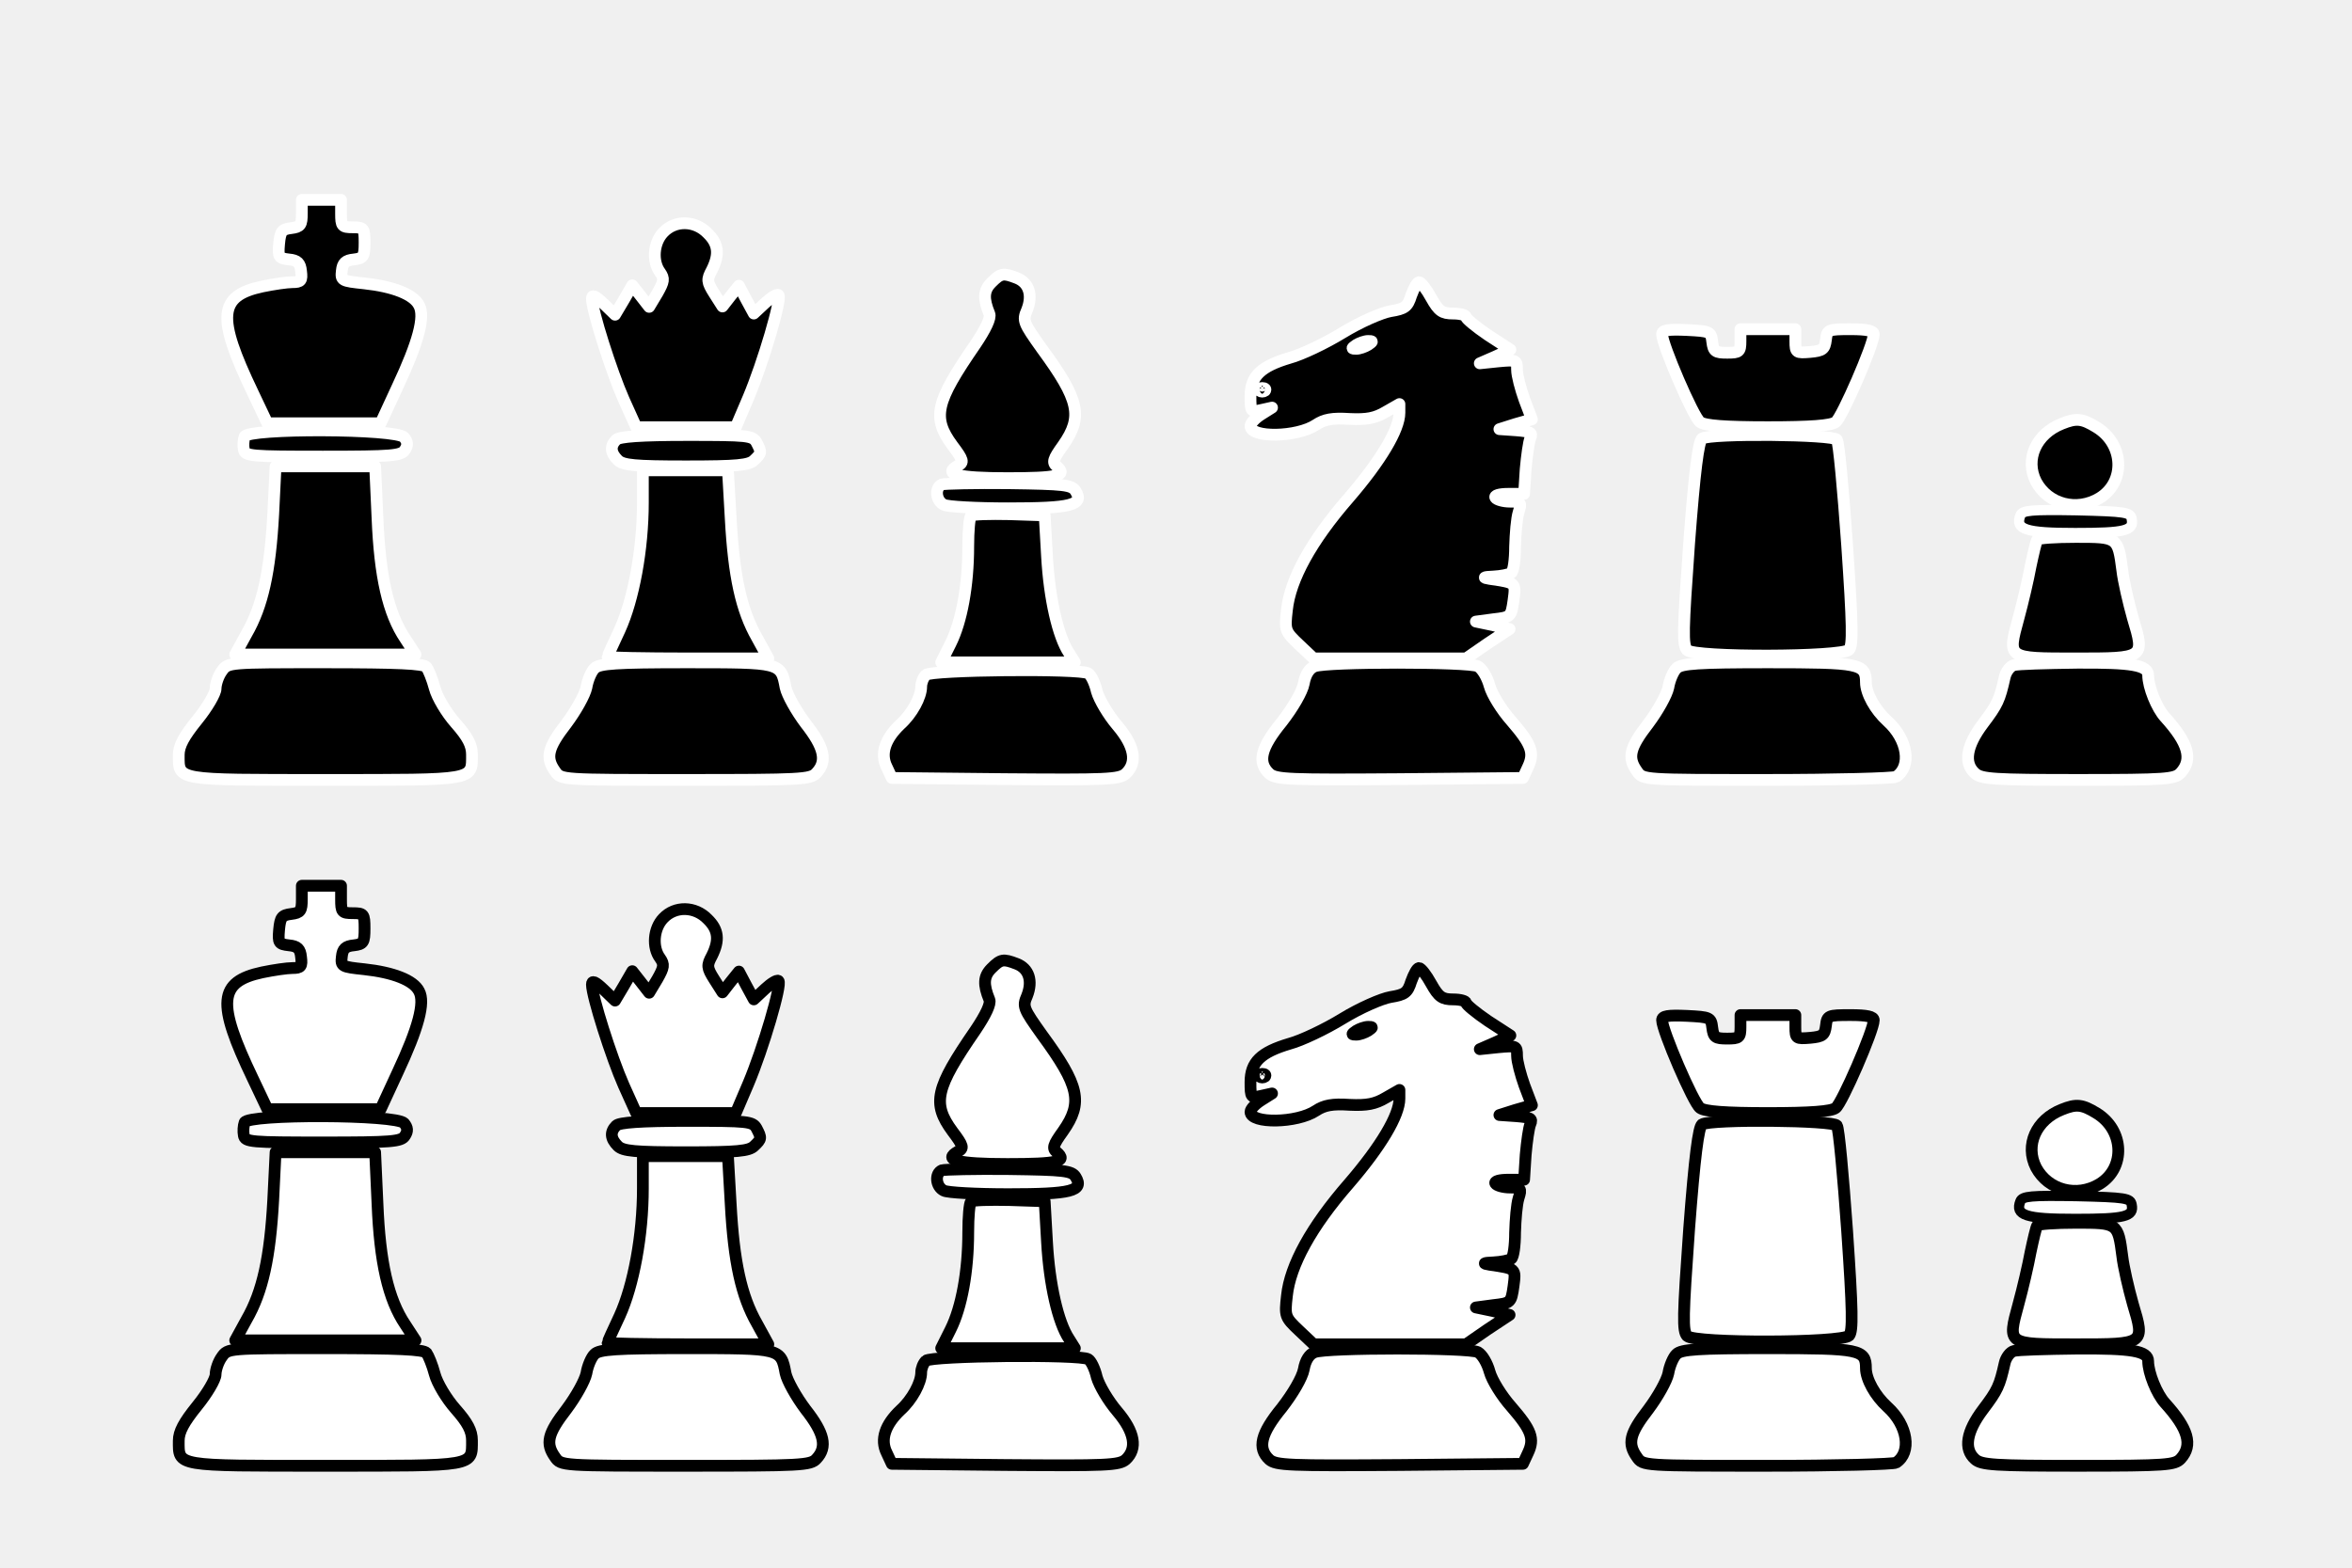
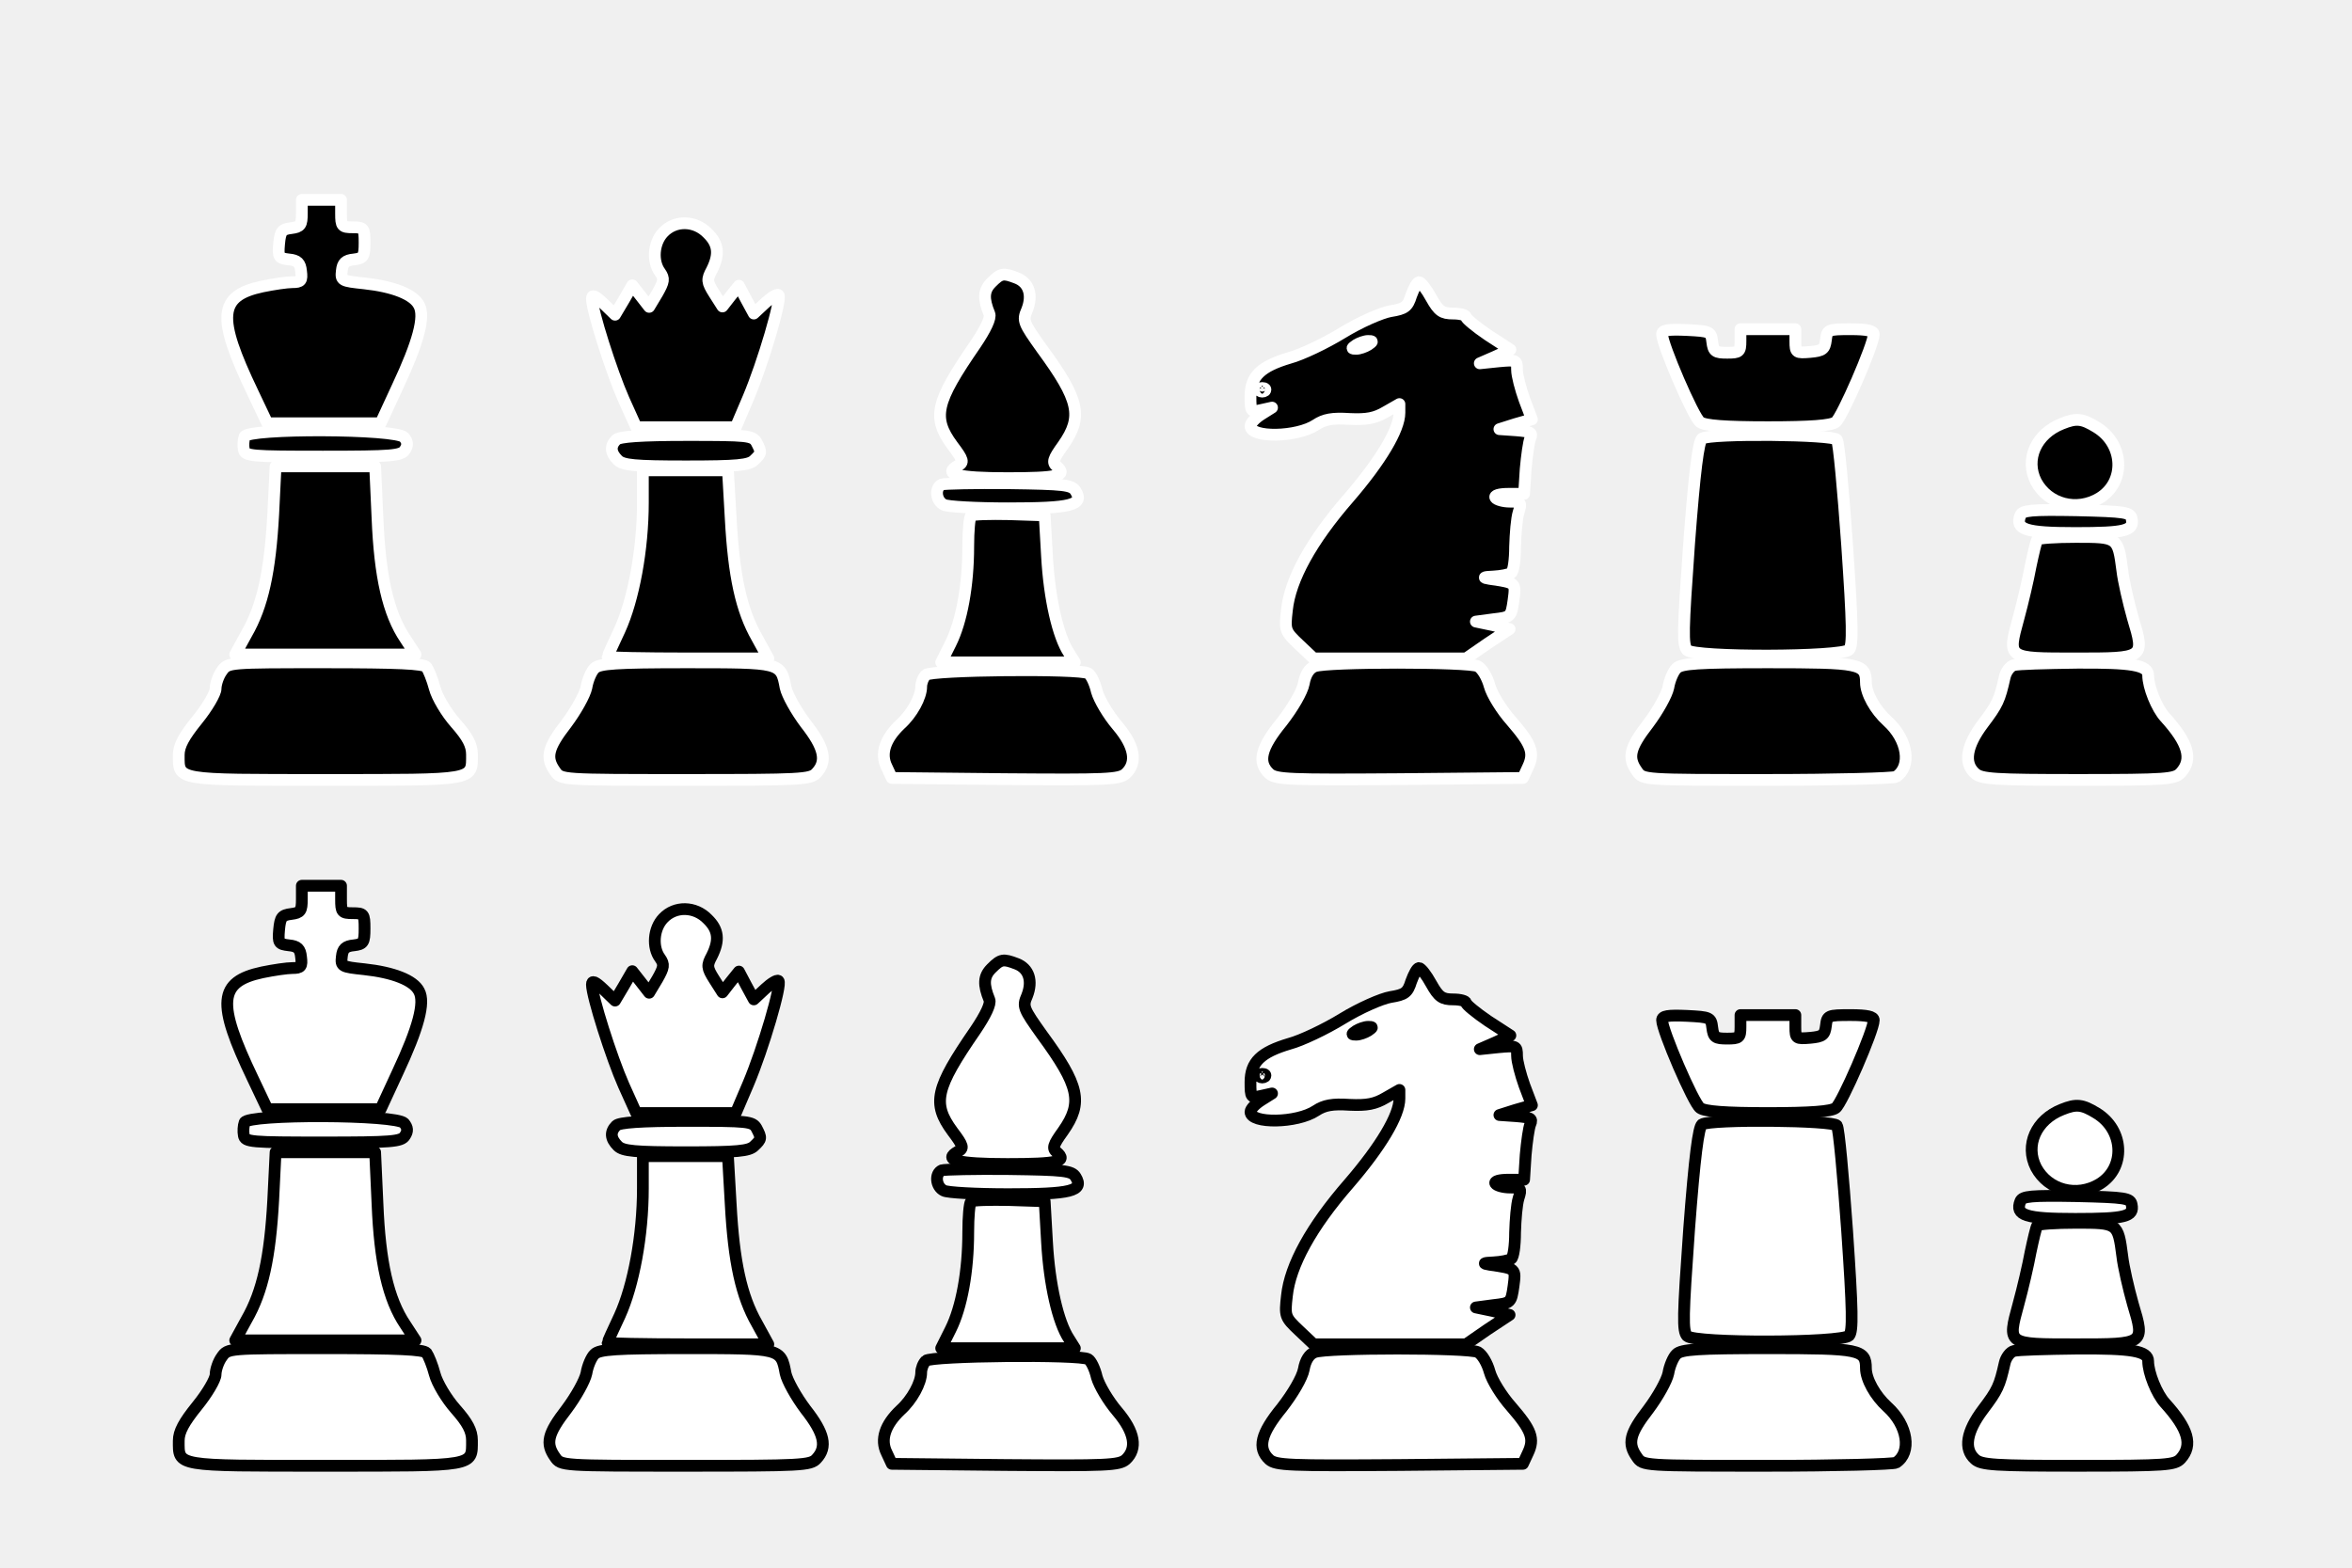
<svg xmlns="http://www.w3.org/2000/svg" version="1.0" width="600pt" height="400pt" viewBox="0 0 600 400" preserveAspectRatio="xMidYMid meet">
  <g id="chess-piece-atlas" transform="translate(0,400) scale(0.1,-0.1)" fill="#000000" stroke="none">
    <g id="pieces-black" stroke="#ffffff" stroke-width="30" stroke-linejoin="round" stroke-linecap="round">
      <g id="piece-black-king">
        <path id="piece-black-king-part-1" d="M770 3456 c0 -30 -3 -35 -27 -38 -24 -3 -28 -8 -31 -40 -3 -34 -1 -37 25 -40 22 -2 29 -9 31 -30 3 -24 0 -28 -22 -28 -14 0 -48 -5 -77 -11 -112 -24 -117 -77 -24 -271 l37 -78 144 0 145 0 43 93 c53 113 71 179 55 208 -14 28 -66 48 -140 56 -57 6 -60 7 -57 32 2 20 9 27 31 29 24 3 27 7 27 43 0 37 -2 39 -30 39 -28 0 -30 3 -30 35 l0 35 -50 0 -50 0 0 -34z" />
        <path id="piece-black-king-part-2" d="M624 2886 c-3 -8 -4 -23 -2 -33 3 -17 18 -18 202 -18 175 0 200 2 209 17 8 12 7 21 -2 32 -19 23 -399 24 -407 2z" />
        <path id="piece-black-king-part-3" d="M697 2688 c-8 -146 -27 -234 -68 -305 l-29 -53 230 0 230 0 -26 40 c-44 65 -65 160 -71 308 l-6 132 -127 0 -127 0 -6 -122z" />
        <path id="piece-black-king-part-4" d="M566 2288 c-9 -12 -16 -33 -16 -45 0 -12 -21 -48 -47 -80 -34 -42 -47 -66 -47 -89 0 -66 -10 -64 374 -64 385 0 374 -2 374 65 0 24 -11 45 -42 80 -23 26 -47 66 -53 89 -6 23 -16 47 -21 54 -8 9 -72 12 -259 12 -245 0 -248 0 -263 -22z" />
      </g>
      <g id="piece-black-queen">
        <path id="piece-black-queen-part-1" d="M1692 3407 c-25 -26 -29 -74 -8 -102 11 -16 10 -23 -7 -53 l-21 -35 -21 27 -22 28 -22 -38 -22 -37 -29 28 c-22 21 -30 24 -30 13 0 -30 50 -187 81 -257 l32 -71 127 0 127 0 32 75 c38 90 86 254 77 262 -3 4 -19 -6 -34 -20 l-29 -27 -19 35 -19 36 -21 -26 -21 -27 -21 33 c-19 30 -19 36 -6 60 20 40 17 67 -11 94 -32 33 -83 34 -113 2z" />
        <path id="piece-black-queen-part-2" d="M1572 2878 c-16 -16 -15 -33 4 -52 13 -13 43 -16 174 -16 131 0 161 3 174 16 19 18 19 20 6 45 -10 18 -23 19 -178 19 -117 0 -172 -4 -180 -12z" />
        <path id="piece-black-queen-part-3" d="M1640 2718 c0 -120 -24 -248 -59 -325 -17 -36 -31 -67 -31 -69 0 -2 92 -4 205 -4 l205 0 -29 53 c-40 70 -59 157 -67 305 l-7 122 -109 0 -108 0 0 -82z" />
        <path id="piece-black-queen-part-4" d="M1517 2295 c-8 -7 -18 -30 -21 -49 -4 -19 -27 -60 -51 -92 -48 -62 -54 -87 -29 -122 15 -22 16 -22 333 -22 295 0 319 1 334 18 28 30 20 65 -28 126 -24 32 -47 73 -51 92 -12 64 -12 64 -254 64 -178 0 -221 -3 -233 -15z" />
      </g>
      <g id="piece-black-bishop">
        <path id="piece-black-bishop-part-1" d="M2529 3279 c-20 -20 -21 -41 -5 -80 4 -10 -9 -38 -36 -78 -102 -148 -111 -186 -58 -258 28 -37 29 -43 14 -51 -40 -22 -1 -32 126 -32 127 0 154 6 126 30 -12 10 -10 18 16 54 51 73 42 115 -54 246 -47 66 -50 72 -38 99 15 38 5 70 -27 82 -34 13 -40 12 -64 -12z" />
        <path id="piece-black-bishop-part-2" d="M2403 2764 c-19 -8 -16 -42 5 -52 9 -5 83 -9 164 -9 160 0 194 8 172 44 -10 16 -29 18 -170 20 -87 1 -165 -1 -171 -3z" />
        <path id="piece-black-bishop-part-3" d="M2477 2684 c-4 -4 -7 -39 -7 -78 0 -100 -17 -192 -45 -248 l-24 -48 171 0 170 0 -15 24 c-28 42 -50 139 -56 246 l-6 105 -90 3 c-50 1 -94 0 -98 -4z" />
        <path id="piece-black-bishop-part-4" d="M2362 2278 c-7 -7 -12 -20 -12 -30 0 -26 -23 -69 -53 -96 -39 -37 -52 -75 -35 -109 l13 -28 289 -3 c258 -2 291 -1 308 14 30 28 23 70 -22 123 -23 27 -46 66 -52 87 -5 22 -15 42 -22 46 -20 13 -401 9 -414 -4z" />
      </g>
      <g id="piece-black-knight">
        <path id="piece-black-knight-part-1" d="M3600 3246 c-9 -29 -16 -34 -53 -40 -23 -4 -78 -28 -122 -55 -44 -27 -105 -56 -135 -64 -74 -22 -100 -47 -100 -98 0 -40 1 -41 28 -35 l27 6 -27 -17 c-16 -10 -28 -23 -28 -30 0 -31 119 -29 167 3 21 14 42 18 86 15 44 -2 65 2 92 18 l35 20 0 -22 c0 -43 -48 -123 -129 -217 -96 -110 -150 -209 -158 -286 -6 -52 -5 -55 31 -89 l37 -35 195 0 194 0 55 38 56 37 -43 10 -43 9 45 6 c44 5 45 6 51 48 6 46 7 45 -61 55 -19 3 -16 5 10 6 19 1 40 5 45 9 6 4 10 34 10 67 1 33 4 72 9 88 8 25 6 27 -22 27 -17 0 -34 5 -37 10 -4 6 10 10 33 10 l40 0 4 63 c3 34 8 70 12 79 6 14 1 17 -36 20 l-43 3 41 13 42 12 -19 50 c-10 28 -19 62 -19 76 0 26 -2 26 -47 22 l-48 -5 39 17 39 18 -57 37 c-31 21 -56 42 -56 46 0 5 -15 9 -33 9 -28 0 -37 6 -56 40 -12 22 -26 40 -31 40 -5 0 -13 -15 -20 -34z m-110 -126 c-8 -5 -22 -10 -30 -10 -13 0 -13 1 0 10 8 5 22 10 30 10 13 0 13 -1 0 -10z m-263 -117 c-4 -3 -10 -3 -14 0 -3 4 0 7 7 7 7 0 10 -3 7 -7z" />
        <path id="piece-black-knight-part-2" d="M3354 2300 c-14 -5 -24 -21 -28 -44 -4 -21 -28 -62 -56 -98 -54 -66 -63 -103 -32 -132 17 -15 51 -16 333 -14 l314 3 13 28 c17 36 9 58 -43 118 -24 27 -49 67 -55 89 -6 22 -19 44 -30 50 -23 12 -386 12 -416 0z" />
      </g>
      <g id="piece-black-rook">
        <path id="piece-black-rook-part-1" d="M4240 3147 c0 -26 80 -212 97 -224 12 -9 64 -13 173 -13 109 0 161 4 173 13 16 12 97 198 97 224 0 9 -17 13 -59 13 -58 0 -60 -1 -63 -27 -3 -24 -8 -28 -40 -31 -36 -3 -38 -2 -38 27 l0 31 -70 0 -70 0 0 -30 c0 -28 -3 -30 -34 -30 -30 0 -35 3 -38 28 -3 26 -6 27 -65 30 -48 2 -63 0 -63 -11z" />
        <path id="piece-black-rook-part-2" d="M4342 2881 c-9 -6 -19 -82 -33 -267 -16 -224 -17 -260 -5 -273 20 -19 393 -18 413 1 10 11 9 64 -5 268 -10 140 -21 261 -26 268 -8 14 -322 17 -344 3z" />
        <path id="piece-black-rook-part-3" d="M4277 2295 c-8 -7 -18 -30 -21 -49 -4 -19 -27 -60 -51 -92 -48 -62 -54 -87 -29 -122 15 -22 16 -22 332 -22 174 0 322 4 329 8 40 26 30 95 -22 142 -32 29 -55 71 -55 99 0 48 -16 51 -250 51 -178 0 -221 -3 -233 -15z" />
      </g>
      <g id="piece-black-pawn">
        <path id="piece-black-pawn-part-1" d="M5260 2919 c-66 -26 -95 -91 -66 -148 31 -58 104 -77 162 -42 67 41 63 138 -8 181 -36 22 -51 24 -88 9z" />
-         <path id="piece-black-pawn-part-2" stroke-width="26" d="M5154 2685 c-14 -36 13 -45 140 -45 128 0 150 6 144 36 -3 17 -15 19 -141 22 -116 2 -138 0 -143 -13z" />
+         <path id="piece-black-pawn-part-2" d="M5154 2685 c-14 -36 13 -45 140 -45 128 0 150 6 144 36 -3 17 -15 19 -141 22 -116 2 -138 0 -143 -13z" />
        <path id="piece-black-pawn-part-3" d="M5197 2623 c-3 -5 -10 -35 -17 -68 -6 -33 -20 -93 -31 -133 -28 -103 -30 -102 146 -102 177 0 177 0 146 103 -11 39 -24 95 -27 122 -11 85 -12 85 -119 85 -51 0 -96 -3 -98 -7z" />
        <path id="piece-black-pawn-part-4" d="M5138 2303 c-10 -2 -21 -17 -24 -31 -13 -58 -18 -69 -55 -118 -43 -57 -50 -101 -21 -127 16 -15 50 -17 264 -17 225 0 246 2 261 18 32 35 19 77 -40 142 -21 23 -43 77 -43 107 0 26 -42 33 -182 32 -79 -1 -151 -3 -160 -6z" />
      </g>
    </g>
    <g id="pieces-white" transform="translate(0,-1750)" fill="#ffffff" stroke="#000000" stroke-width="30" stroke-linejoin="round" stroke-linecap="round">
      <g id="piece-white-king">
        <path id="piece-white-king-part-1" d="M770 3456 c0 -30 -3 -35 -27 -38 -24 -3 -28 -8 -31 -40 -3 -34 -1 -37 25 -40 22 -2 29 -9 31 -30 3 -24 0 -28 -22 -28 -14 0 -48 -5 -77 -11 -112 -24 -117 -77 -24 -271 l37 -78 144 0 145 0 43 93 c53 113 71 179 55 208 -14 28 -66 48 -140 56 -57 6 -60 7 -57 32 2 20 9 27 31 29 24 3 27 7 27 43 0 37 -2 39 -30 39 -28 0 -30 3 -30 35 l0 35 -50 0 -50 0 0 -34z" />
        <path id="piece-white-king-part-2" d="M624 2886 c-3 -8 -4 -23 -2 -33 3 -17 18 -18 202 -18 175 0 200 2 209 17 8 12 7 21 -2 32 -19 23 -399 24 -407 2z" />
        <path id="piece-white-king-part-3" d="M697 2688 c-8 -146 -27 -234 -68 -305 l-29 -53 230 0 230 0 -26 40 c-44 65 -65 160 -71 308 l-6 132 -127 0 -127 0 -6 -122z" />
        <path id="piece-white-king-part-4" d="M566 2288 c-9 -12 -16 -33 -16 -45 0 -12 -21 -48 -47 -80 -34 -42 -47 -66 -47 -89 0 -66 -10 -64 374 -64 385 0 374 -2 374 65 0 24 -11 45 -42 80 -23 26 -47 66 -53 89 -6 23 -16 47 -21 54 -8 9 -72 12 -259 12 -245 0 -248 0 -263 -22z" />
      </g>
      <g id="piece-white-queen">
        <path id="piece-white-queen-part-1" d="M1692 3407 c-25 -26 -29 -74 -8 -102 11 -16 10 -23 -7 -53 l-21 -35 -21 27 -22 28 -22 -38 -22 -37 -29 28 c-22 21 -30 24 -30 13 0 -30 50 -187 81 -257 l32 -71 127 0 127 0 32 75 c38 90 86 254 77 262 -3 4 -19 -6 -34 -20 l-29 -27 -19 35 -19 36 -21 -26 -21 -27 -21 33 c-19 30 -19 36 -6 60 20 40 17 67 -11 94 -32 33 -83 34 -113 2z" />
        <path id="piece-white-queen-part-2" d="M1572 2878 c-16 -16 -15 -33 4 -52 13 -13 43 -16 174 -16 131 0 161 3 174 16 19 18 19 20 6 45 -10 18 -23 19 -178 19 -117 0 -172 -4 -180 -12z" />
        <path id="piece-white-queen-part-3" d="M1640 2718 c0 -120 -24 -248 -59 -325 -17 -36 -31 -67 -31 -69 0 -2 92 -4 205 -4 l205 0 -29 53 c-40 70 -59 157 -67 305 l-7 122 -109 0 -108 0 0 -82z" />
        <path id="piece-white-queen-part-4" d="M1517 2295 c-8 -7 -18 -30 -21 -49 -4 -19 -27 -60 -51 -92 -48 -62 -54 -87 -29 -122 15 -22 16 -22 333 -22 295 0 319 1 334 18 28 30 20 65 -28 126 -24 32 -47 73 -51 92 -12 64 -12 64 -254 64 -178 0 -221 -3 -233 -15z" />
      </g>
      <g id="piece-white-bishop">
        <path id="piece-white-bishop-part-1" d="M2529 3279 c-20 -20 -21 -41 -5 -80 4 -10 -9 -38 -36 -78 -102 -148 -111 -186 -58 -258 28 -37 29 -43 14 -51 -40 -22 -1 -32 126 -32 127 0 154 6 126 30 -12 10 -10 18 16 54 51 73 42 115 -54 246 -47 66 -50 72 -38 99 15 38 5 70 -27 82 -34 13 -40 12 -64 -12z" />
        <path id="piece-white-bishop-part-2" d="M2403 2764 c-19 -8 -16 -42 5 -52 9 -5 83 -9 164 -9 160 0 194 8 172 44 -10 16 -29 18 -170 20 -87 1 -165 -1 -171 -3z" />
        <path id="piece-white-bishop-part-3" d="M2477 2684 c-4 -4 -7 -39 -7 -78 0 -100 -17 -192 -45 -248 l-24 -48 171 0 170 0 -15 24 c-28 42 -50 139 -56 246 l-6 105 -90 3 c-50 1 -94 0 -98 -4z" />
        <path id="piece-white-bishop-part-4" d="M2362 2278 c-7 -7 -12 -20 -12 -30 0 -26 -23 -69 -53 -96 -39 -37 -52 -75 -35 -109 l13 -28 289 -3 c258 -2 291 -1 308 14 30 28 23 70 -22 123 -23 27 -46 66 -52 87 -5 22 -15 42 -22 46 -20 13 -401 9 -414 -4z" />
      </g>
      <g id="piece-white-knight">
        <path id="piece-white-knight-part-1" d="M3600 3246 c-9 -29 -16 -34 -53 -40 -23 -4 -78 -28 -122 -55 -44 -27 -105 -56 -135 -64 -74 -22 -100 -47 -100 -98 0 -40 1 -41 28 -35 l27 6 -27 -17 c-16 -10 -28 -23 -28 -30 0 -31 119 -29 167 3 21 14 42 18 86 15 44 -2 65 2 92 18 l35 20 0 -22 c0 -43 -48 -123 -129 -217 -96 -110 -150 -209 -158 -286 -6 -52 -5 -55 31 -89 l37 -35 195 0 194 0 55 38 56 37 -43 10 -43 9 45 6 c44 5 45 6 51 48 6 46 7 45 -61 55 -19 3 -16 5 10 6 19 1 40 5 45 9 6 4 10 34 10 67 1 33 4 72 9 88 8 25 6 27 -22 27 -17 0 -34 5 -37 10 -4 6 10 10 33 10 l40 0 4 63 c3 34 8 70 12 79 6 14 1 17 -36 20 l-43 3 41 13 42 12 -19 50 c-10 28 -19 62 -19 76 0 26 -2 26 -47 22 l-48 -5 39 17 39 18 -57 37 c-31 21 -56 42 -56 46 0 5 -15 9 -33 9 -28 0 -37 6 -56 40 -12 22 -26 40 -31 40 -5 0 -13 -15 -20 -34z m-110 -126 c-8 -5 -22 -10 -30 -10 -13 0 -13 1 0 10 8 5 22 10 30 10 13 0 13 -1 0 -10z m-263 -117 c-4 -3 -10 -3 -14 0 -3 4 0 7 7 7 7 0 10 -3 7 -7z" />
        <path id="piece-white-knight-part-2" d="M3354 2300 c-14 -5 -24 -21 -28 -44 -4 -21 -28 -62 -56 -98 -54 -66 -63 -103 -32 -132 17 -15 51 -16 333 -14 l314 3 13 28 c17 36 9 58 -43 118 -24 27 -49 67 -55 89 -6 22 -19 44 -30 50 -23 12 -386 12 -416 0z" />
      </g>
      <g id="piece-white-rook">
        <path id="piece-white-rook-part-1" d="M4240 3147 c0 -26 80 -212 97 -224 12 -9 64 -13 173 -13 109 0 161 4 173 13 16 12 97 198 97 224 0 9 -17 13 -59 13 -58 0 -60 -1 -63 -27 -3 -24 -8 -28 -40 -31 -36 -3 -38 -2 -38 27 l0 31 -70 0 -70 0 0 -30 c0 -28 -3 -30 -34 -30 -30 0 -35 3 -38 28 -3 26 -6 27 -65 30 -48 2 -63 0 -63 -11z" />
        <path id="piece-white-rook-part-2" d="M4342 2881 c-9 -6 -19 -82 -33 -267 -16 -224 -17 -260 -5 -273 20 -19 393 -18 413 1 10 11 9 64 -5 268 -10 140 -21 261 -26 268 -8 14 -322 17 -344 3z" />
        <path id="piece-white-rook-part-3" d="M4277 2295 c-8 -7 -18 -30 -21 -49 -4 -19 -27 -60 -51 -92 -48 -62 -54 -87 -29 -122 15 -22 16 -22 332 -22 174 0 322 4 329 8 40 26 30 95 -22 142 -32 29 -55 71 -55 99 0 48 -16 51 -250 51 -178 0 -221 -3 -233 -15z" />
      </g>
      <g id="piece-white-pawn">
        <path id="piece-white-pawn-part-1" d="M5260 2919 c-66 -26 -95 -91 -66 -148 31 -58 104 -77 162 -42 67 41 63 138 -8 181 -36 22 -51 24 -88 9z" />
-         <path id="piece-white-pawn-part-2" stroke-width="26" d="M5154 2685 c-14 -36 13 -45 140 -45 128 0 150 6 144 36 -3 17 -15 19 -141 22 -116 2 -138 0 -143 -13z" />
+         <path id="piece-white-pawn-part-2" d="M5154 2685 c-14 -36 13 -45 140 -45 128 0 150 6 144 36 -3 17 -15 19 -141 22 -116 2 -138 0 -143 -13z" />
        <path id="piece-white-pawn-part-3" d="M5197 2623 c-3 -5 -10 -35 -17 -68 -6 -33 -20 -93 -31 -133 -28 -103 -30 -102 146 -102 177 0 177 0 146 103 -11 39 -24 95 -27 122 -11 85 -12 85 -119 85 -51 0 -96 -3 -98 -7z" />
        <path id="piece-white-pawn-part-4" d="M5138 2303 c-10 -2 -21 -17 -24 -31 -13 -58 -18 -69 -55 -118 -43 -57 -50 -101 -21 -127 16 -15 50 -17 264 -17 225 0 246 2 261 18 32 35 19 77 -40 142 -21 23 -43 77 -43 107 0 26 -42 33 -182 32 -79 -1 -151 -3 -160 -6z" />
      </g>
    </g>
  </g>
</svg>
